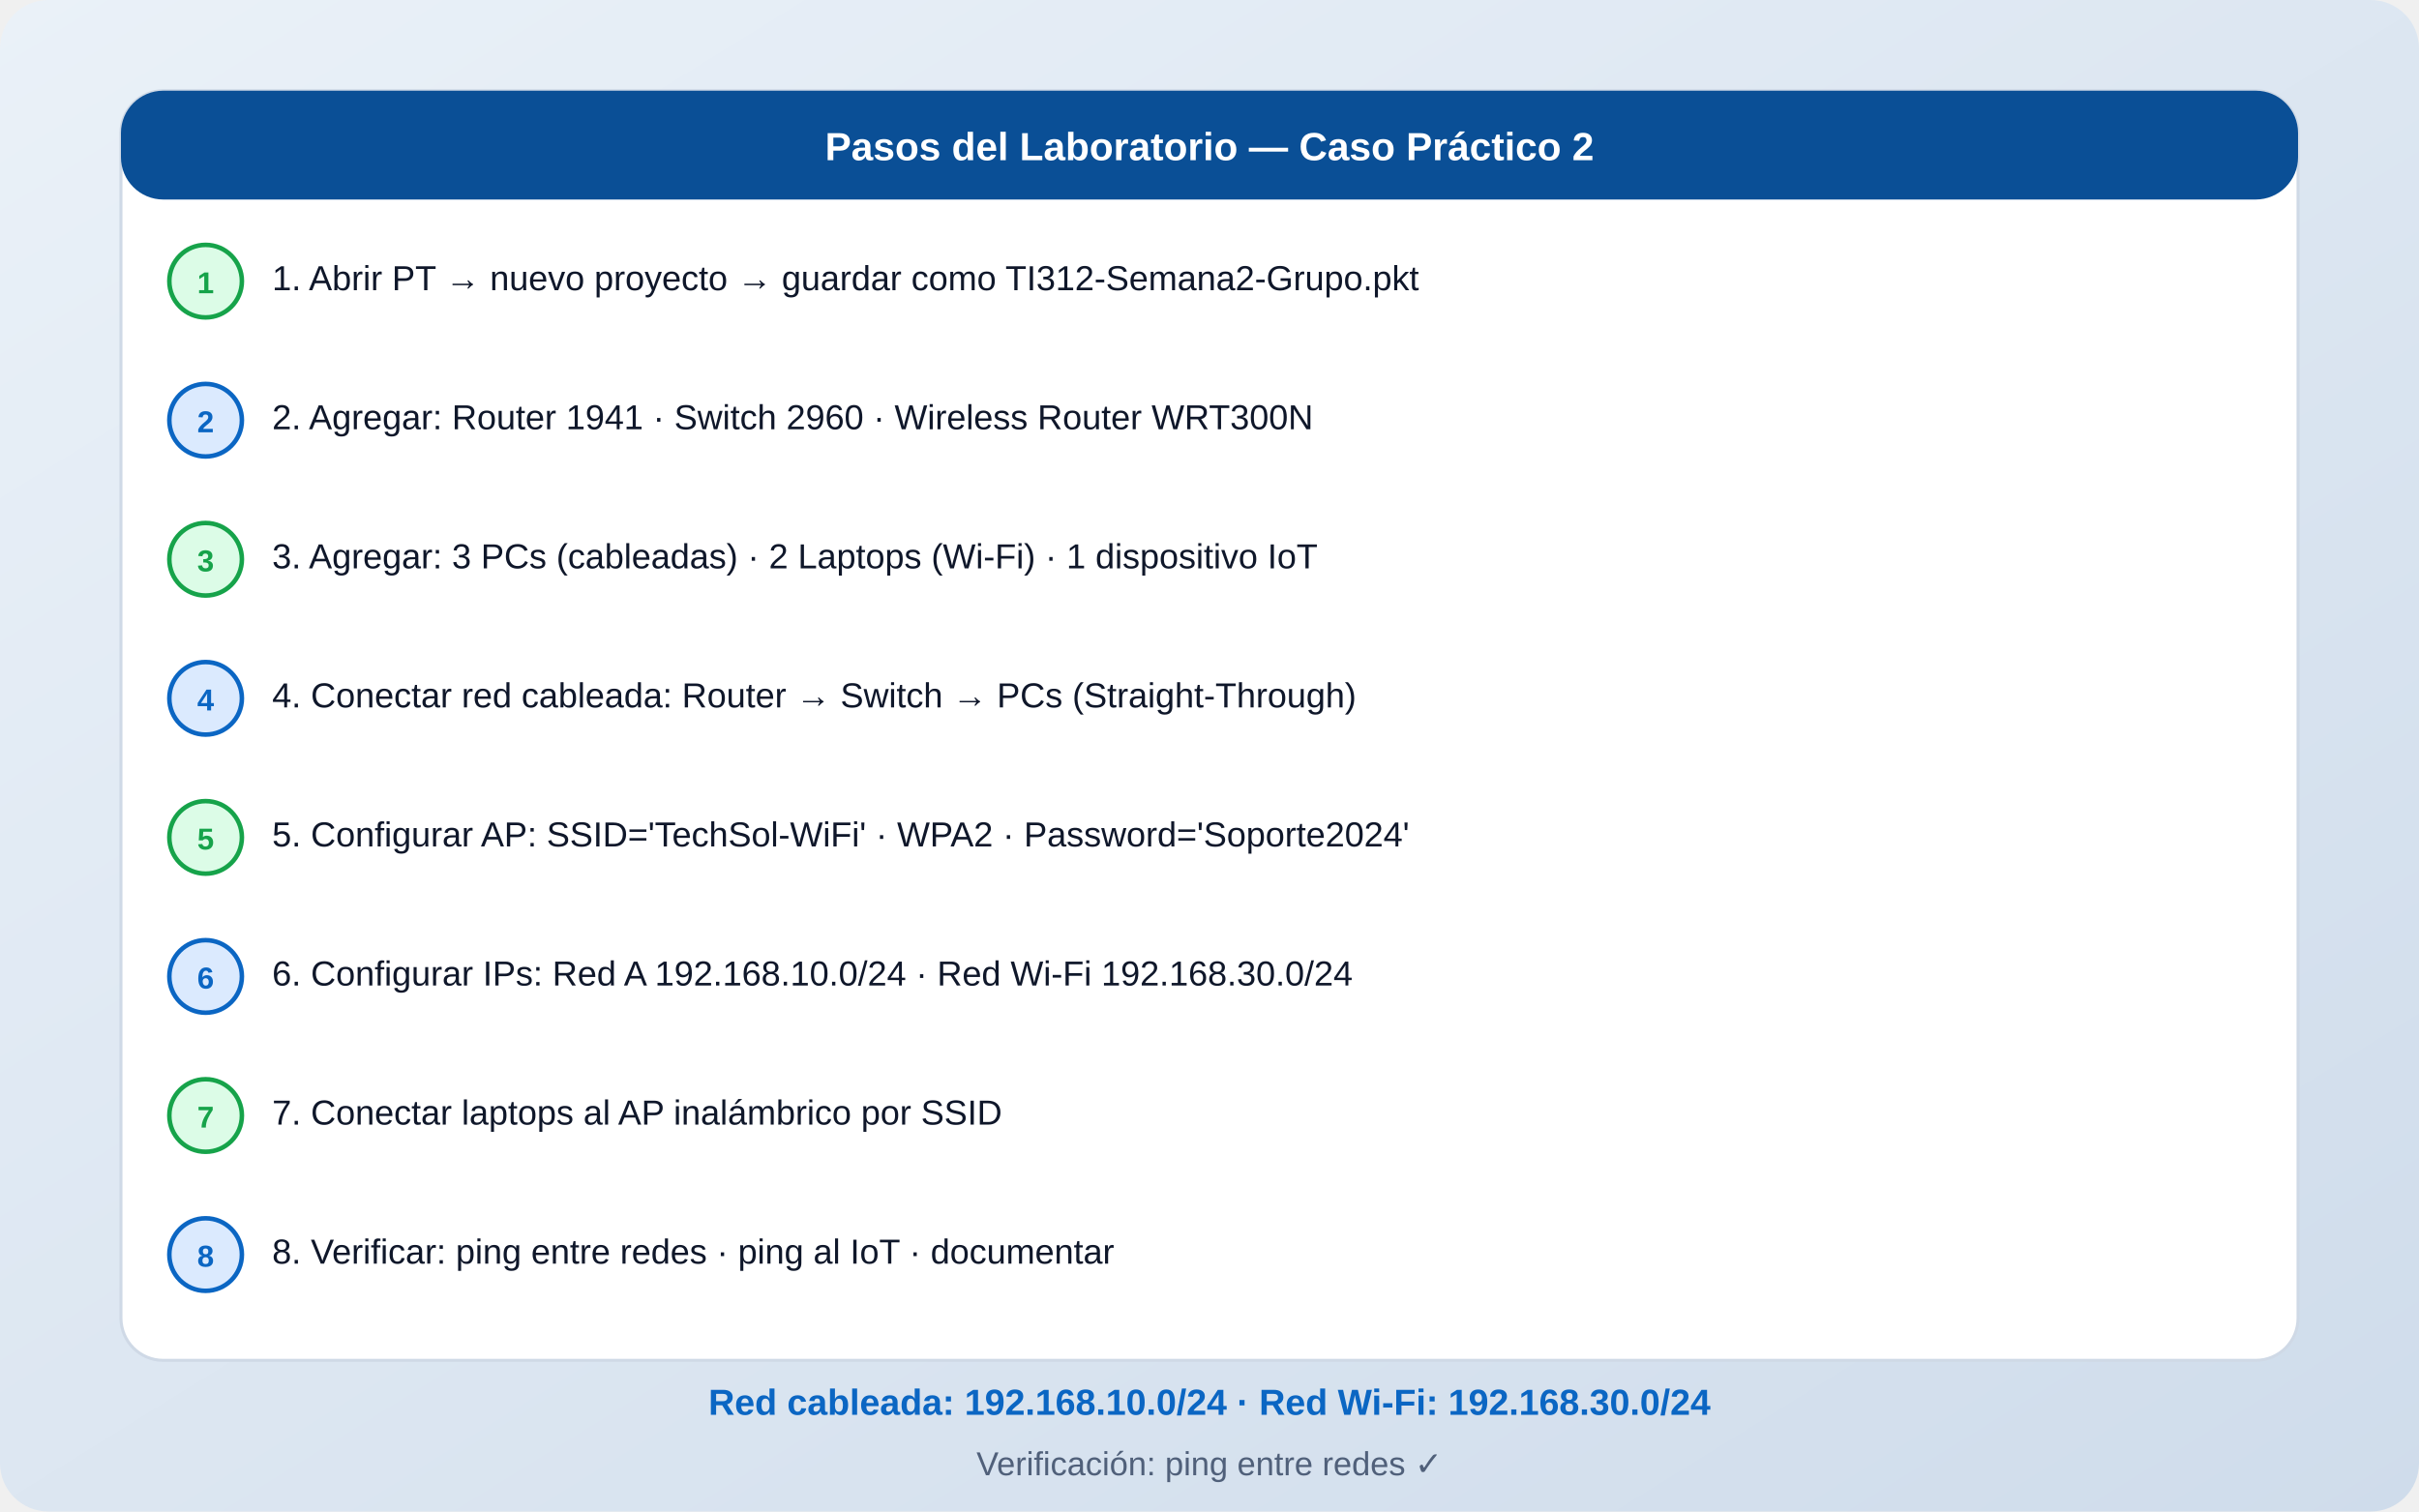
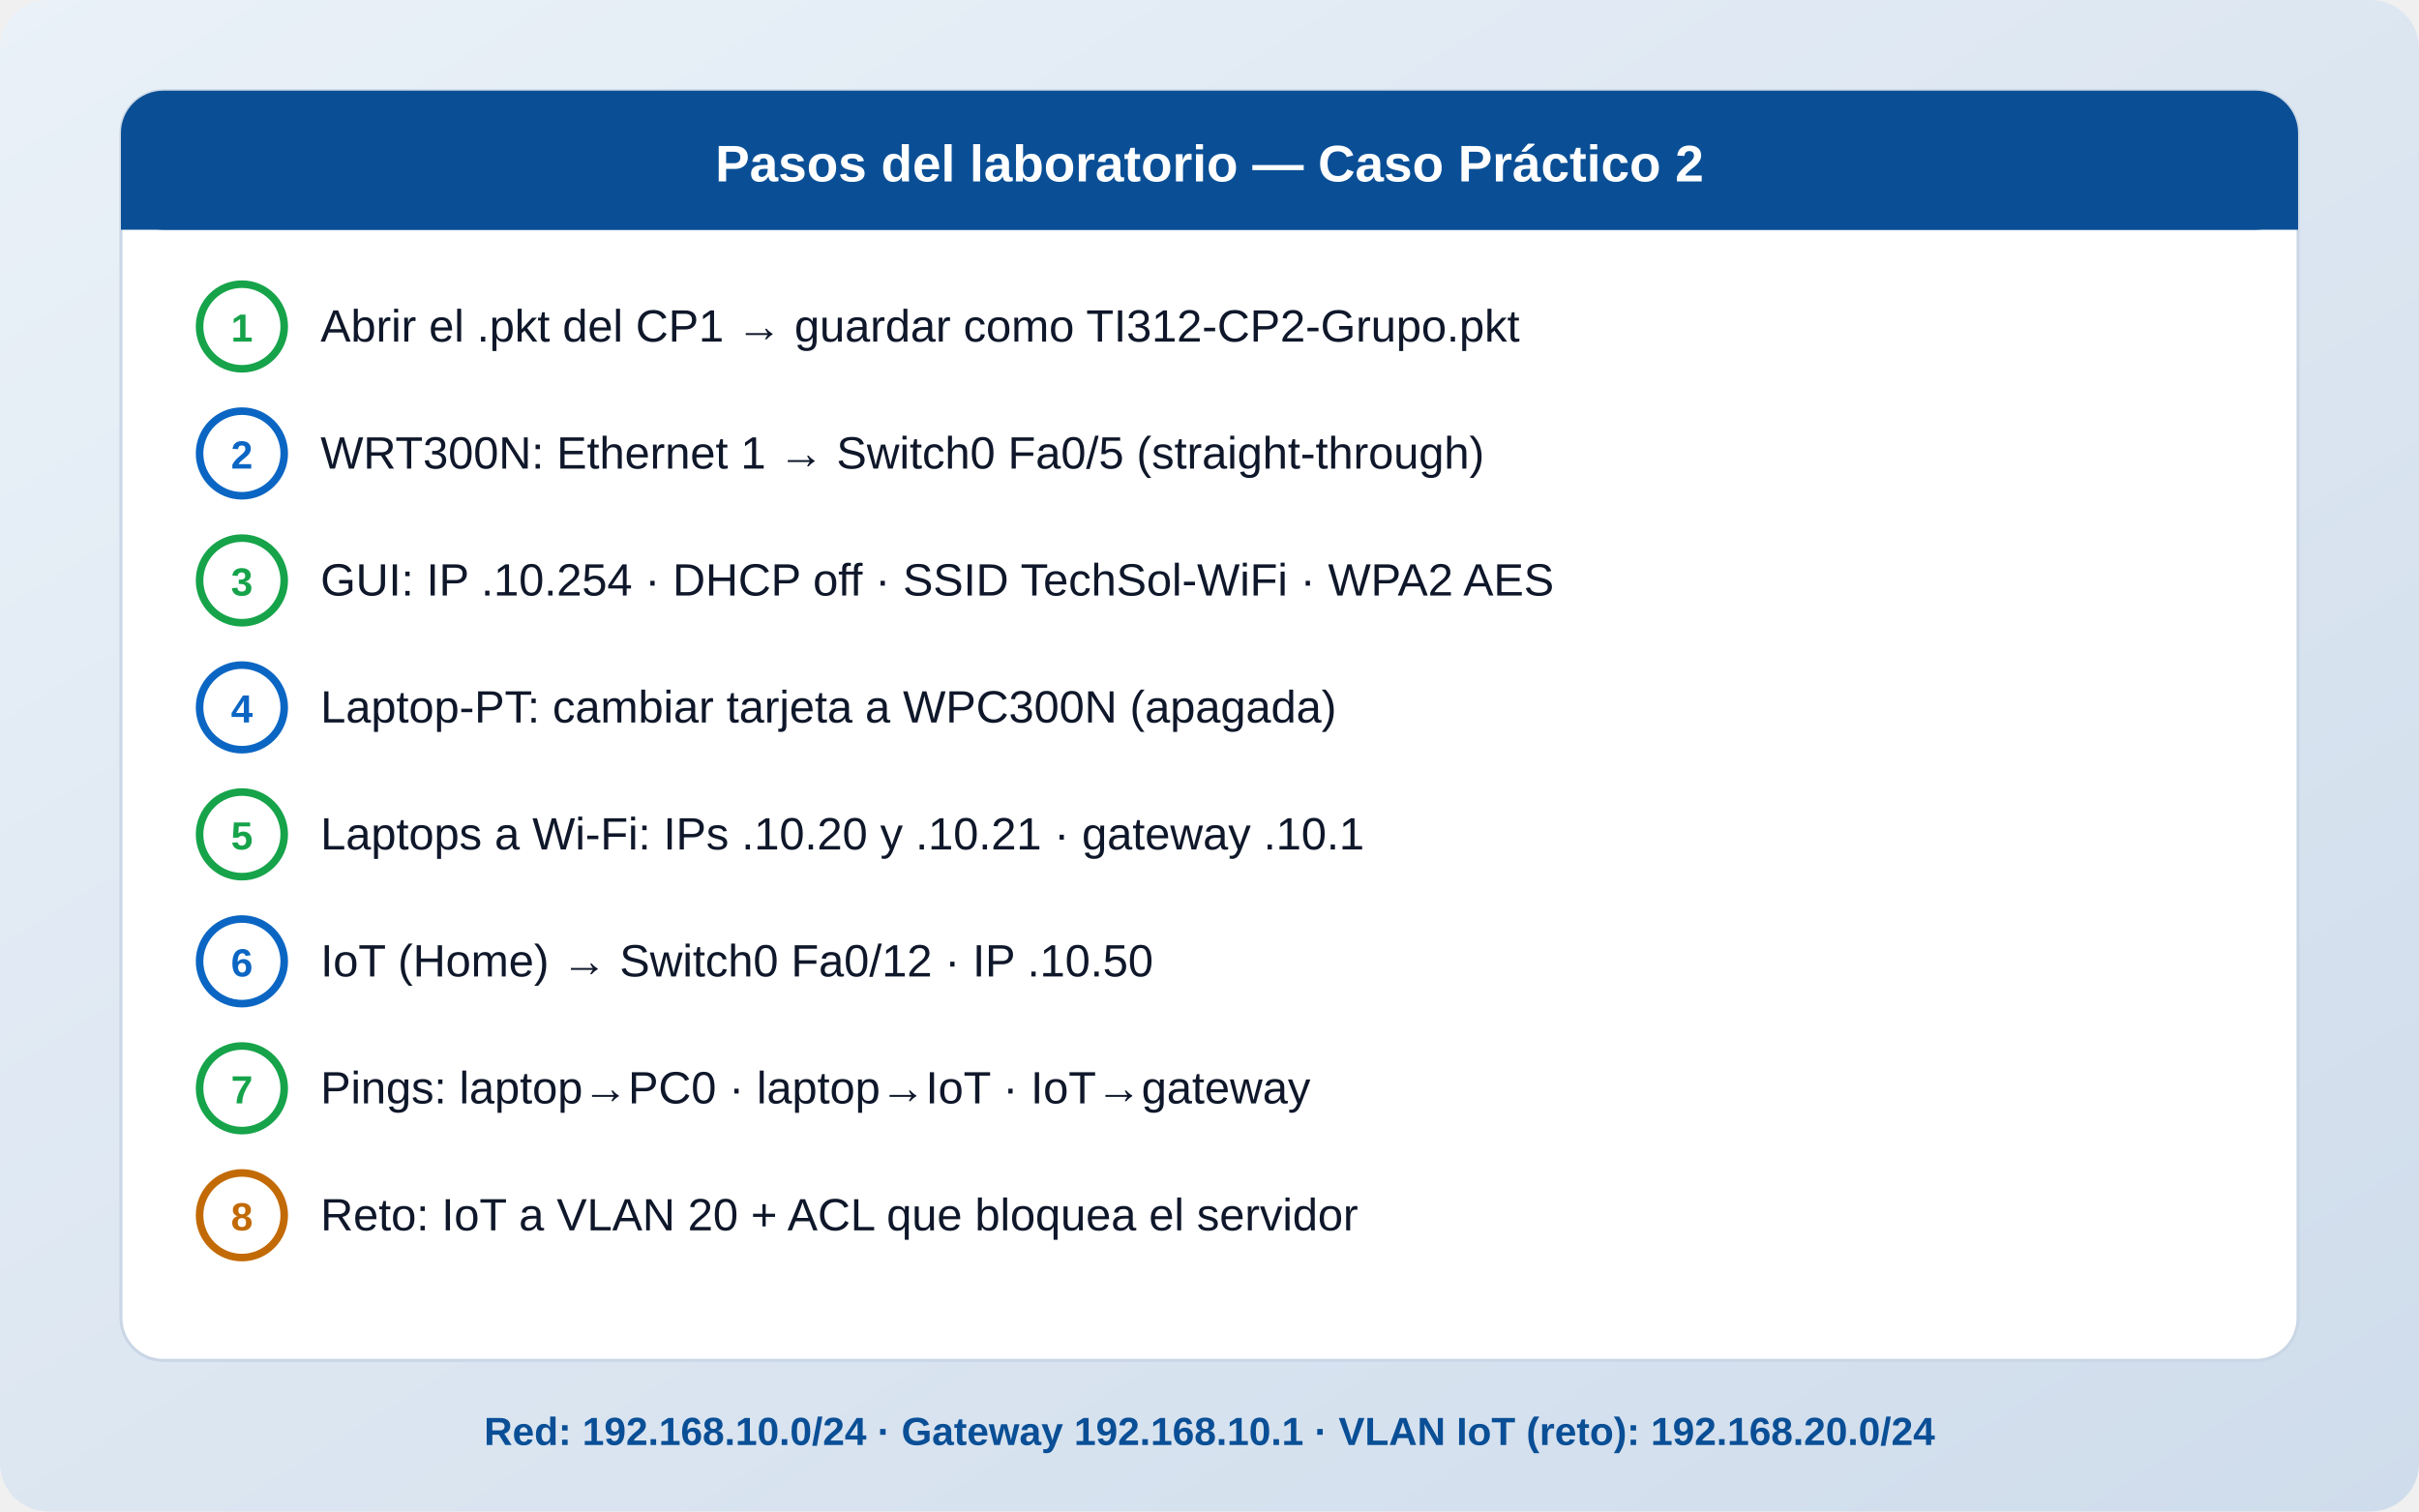
<svg xmlns="http://www.w3.org/2000/svg" width="800" height="500" viewBox="0 0 800 500">
  <defs>
    <linearGradient id="bg" x1="0%" y1="0%" x2="100%" y2="100%">
-       <stop offset="0%" style="stop-color:#eaf1f8" />
-       <stop offset="100%" style="stop-color:#cfdceb" />
-     </linearGradient>
-     <linearGradient id="brand" x1="0%" y1="0%" x2="100%" y2="0%">
-       <stop offset="0%" style="stop-color:#0a4f96" />
-       <stop offset="100%" style="stop-color:#0b66c3" />
+       <stop offset="0%" stop-color="#eaf1f8" />
+       <stop offset="100%" stop-color="#cfdceb" />
    </linearGradient>
  </defs>
  <rect width="800" height="500" fill="url(#bg)" rx="16" />
-   <rect x="40" y="30" width="720" height="420" rx="14" fill="#ffffff" stroke="#cfd9e6" stroke-width="1" />
-   <rect x="40" y="30" width="720" height="36" rx="14" fill="#0a4f96" />
-   <text x="400" y="53" font-family="Arial,sans-serif" font-size="13" font-weight="bold" fill="#ffffff" text-anchor="middle">Pasos del Laboratorio — Caso Práctico 2</text>
-   <circle cx="68" cy="93" r="12" fill="#dcfce7" stroke="#16a34a" stroke-width="1.5" />
-   <text x="68" y="97" font-family="Arial,sans-serif" font-size="10" font-weight="bold" fill="#16a34a" text-anchor="middle">1</text>
-   <text x="90" y="96" font-family="Arial,sans-serif" font-size="11.5" font-weight="normal" fill="#0f172a" text-anchor="start">1. Abrir PT → nuevo proyecto → guardar como TI312-Semana2-Grupo.pkt</text>
-   <circle cx="68" cy="139" r="12" fill="#dbeafe" stroke="#0b66c3" stroke-width="1.5" />
-   <text x="68" y="143" font-family="Arial,sans-serif" font-size="10" font-weight="bold" fill="#0b66c3" text-anchor="middle">2</text>
-   <text x="90" y="142" font-family="Arial,sans-serif" font-size="11.5" font-weight="normal" fill="#0f172a" text-anchor="start">2. Agregar: Router 1941 · Switch 2960 · Wireless Router WRT300N</text>
-   <circle cx="68" cy="185" r="12" fill="#dcfce7" stroke="#16a34a" stroke-width="1.5" />
-   <text x="68" y="189" font-family="Arial,sans-serif" font-size="10" font-weight="bold" fill="#16a34a" text-anchor="middle">3</text>
-   <text x="90" y="188" font-family="Arial,sans-serif" font-size="11.5" font-weight="normal" fill="#0f172a" text-anchor="start">3. Agregar: 3 PCs (cableadas) · 2 Laptops (Wi-Fi) · 1 dispositivo IoT</text>
-   <circle cx="68" cy="231" r="12" fill="#dbeafe" stroke="#0b66c3" stroke-width="1.5" />
-   <text x="68" y="235" font-family="Arial,sans-serif" font-size="10" font-weight="bold" fill="#0b66c3" text-anchor="middle">4</text>
-   <text x="90" y="234" font-family="Arial,sans-serif" font-size="11.5" font-weight="normal" fill="#0f172a" text-anchor="start">4. Conectar red cableada: Router → Switch → PCs (Straight-Through)</text>
-   <circle cx="68" cy="277" r="12" fill="#dcfce7" stroke="#16a34a" stroke-width="1.5" />
-   <text x="68" y="281" font-family="Arial,sans-serif" font-size="10" font-weight="bold" fill="#16a34a" text-anchor="middle">5</text>
-   <text x="90" y="280" font-family="Arial,sans-serif" font-size="11.5" font-weight="normal" fill="#0f172a" text-anchor="start">5. Configurar AP: SSID='TechSol-WiFi' · WPA2 · Password='Soporte2024'</text>
-   <circle cx="68" cy="323" r="12" fill="#dbeafe" stroke="#0b66c3" stroke-width="1.5" />
-   <text x="68" y="327" font-family="Arial,sans-serif" font-size="10" font-weight="bold" fill="#0b66c3" text-anchor="middle">6</text>
-   <text x="90" y="326" font-family="Arial,sans-serif" font-size="11.5" font-weight="normal" fill="#0f172a" text-anchor="start">6. Configurar IPs: Red A 192.168.10.0/24 · Red Wi-Fi 192.168.30.0/24</text>
-   <circle cx="68" cy="369" r="12" fill="#dcfce7" stroke="#16a34a" stroke-width="1.5" />
-   <text x="68" y="373" font-family="Arial,sans-serif" font-size="10" font-weight="bold" fill="#16a34a" text-anchor="middle">7</text>
-   <text x="90" y="372" font-family="Arial,sans-serif" font-size="11.5" font-weight="normal" fill="#0f172a" text-anchor="start">7. Conectar laptops al AP inalámbrico por SSID</text>
-   <circle cx="68" cy="415" r="12" fill="#dbeafe" stroke="#0b66c3" stroke-width="1.5" />
-   <text x="68" y="419" font-family="Arial,sans-serif" font-size="10" font-weight="bold" fill="#0b66c3" text-anchor="middle">8</text>
-   <text x="90" y="418" font-family="Arial,sans-serif" font-size="11.5" font-weight="normal" fill="#0f172a" text-anchor="start">8. Verificar: ping entre redes · ping al IoT · documentar</text>
-   <text x="400" y="468" font-family="Arial,sans-serif" font-size="12" font-weight="bold" fill="#0b66c3" text-anchor="middle">Red cableada: 192.168.10.0/24  ·  Red Wi-Fi: 192.168.30.0/24</text>
-   <text x="400" y="488" font-family="Arial,sans-serif" font-size="11" font-weight="normal" fill="#50607a" text-anchor="middle">Verificación: ping entre redes  ✓</text>
+   <rect x="40" y="30" width="720" height="420" rx="14" fill="#fff" stroke="#c9d6e5" />
+   <rect x="40" y="30" width="720" height="46" rx="14" fill="#0a4f96" />
+   <rect x="40" y="60" width="720" height="16" fill="#0a4f96" />
+   <text x="400" y="60" font-family="Arial,sans-serif" font-size="17" font-weight="bold" fill="#fff" text-anchor="middle">Pasos del laboratorio — Caso Práctico 2</text>
+   <circle cx="80" cy="108" r="14" fill="#fff" stroke="#16a34a" stroke-width="2.5" />
+   <text x="80" y="113" font-family="Arial,sans-serif" font-size="13" font-weight="bold" fill="#16a34a" text-anchor="middle">1</text>
+   <text x="106" y="113" font-family="Arial,sans-serif" font-size="15" font-weight="normal" fill="#0f172a" text-anchor="start">Abrir el .pkt del CP1 → guardar como TI312-CP2-Grupo.pkt</text>
+   <circle cx="80" cy="150" r="14" fill="#fff" stroke="#0b66c3" stroke-width="2.5" />
+   <text x="80" y="155" font-family="Arial,sans-serif" font-size="13" font-weight="bold" fill="#0b66c3" text-anchor="middle">2</text>
+   <text x="106" y="155" font-family="Arial,sans-serif" font-size="15" font-weight="normal" fill="#0f172a" text-anchor="start">WRT300N: Ethernet 1 → Switch0 Fa0/5 (straight-through)</text>
+   <circle cx="80" cy="192" r="14" fill="#fff" stroke="#16a34a" stroke-width="2.5" />
+   <text x="80" y="197" font-family="Arial,sans-serif" font-size="13" font-weight="bold" fill="#16a34a" text-anchor="middle">3</text>
+   <text x="106" y="197" font-family="Arial,sans-serif" font-size="15" font-weight="normal" fill="#0f172a" text-anchor="start">GUI: IP .10.254 · DHCP off · SSID TechSol-WiFi · WPA2 AES</text>
+   <circle cx="80" cy="234" r="14" fill="#fff" stroke="#0b66c3" stroke-width="2.5" />
+   <text x="80" y="239" font-family="Arial,sans-serif" font-size="13" font-weight="bold" fill="#0b66c3" text-anchor="middle">4</text>
+   <text x="106" y="239" font-family="Arial,sans-serif" font-size="15" font-weight="normal" fill="#0f172a" text-anchor="start">Laptop-PT: cambiar tarjeta a WPC300N (apagada)</text>
+   <circle cx="80" cy="276" r="14" fill="#fff" stroke="#16a34a" stroke-width="2.5" />
+   <text x="80" y="281" font-family="Arial,sans-serif" font-size="13" font-weight="bold" fill="#16a34a" text-anchor="middle">5</text>
+   <text x="106" y="281" font-family="Arial,sans-serif" font-size="15" font-weight="normal" fill="#0f172a" text-anchor="start">Laptops a Wi-Fi: IPs .10.20 y .10.21 · gateway .10.1</text>
+   <circle cx="80" cy="318" r="14" fill="#fff" stroke="#0b66c3" stroke-width="2.5" />
+   <text x="80" y="323" font-family="Arial,sans-serif" font-size="13" font-weight="bold" fill="#0b66c3" text-anchor="middle">6</text>
+   <text x="106" y="323" font-family="Arial,sans-serif" font-size="15" font-weight="normal" fill="#0f172a" text-anchor="start">IoT (Home) → Switch0 Fa0/12 · IP .10.50</text>
+   <circle cx="80" cy="360" r="14" fill="#fff" stroke="#16a34a" stroke-width="2.5" />
+   <text x="80" y="365" font-family="Arial,sans-serif" font-size="13" font-weight="bold" fill="#16a34a" text-anchor="middle">7</text>
+   <text x="106" y="365" font-family="Arial,sans-serif" font-size="15" font-weight="normal" fill="#0f172a" text-anchor="start">Pings: laptop→PC0 · laptop→IoT · IoT→gateway</text>
+   <circle cx="80" cy="402" r="14" fill="#fff" stroke="#c26a05" stroke-width="2.5" />
+   <text x="80" y="407" font-family="Arial,sans-serif" font-size="13" font-weight="bold" fill="#c26a05" text-anchor="middle">8</text>
+   <text x="106" y="407" font-family="Arial,sans-serif" font-size="15" font-weight="normal" fill="#0f172a" text-anchor="start">Reto: IoT a VLAN 20 + ACL que bloquea el servidor</text>
+   <text x="400" y="478" font-family="Arial,sans-serif" font-size="13" font-weight="bold" fill="#0a4f96" text-anchor="middle">Red: 192.168.10.0/24 · Gateway 192.168.10.1 · VLAN IoT (reto): 192.168.20.0/24</text>
</svg>
